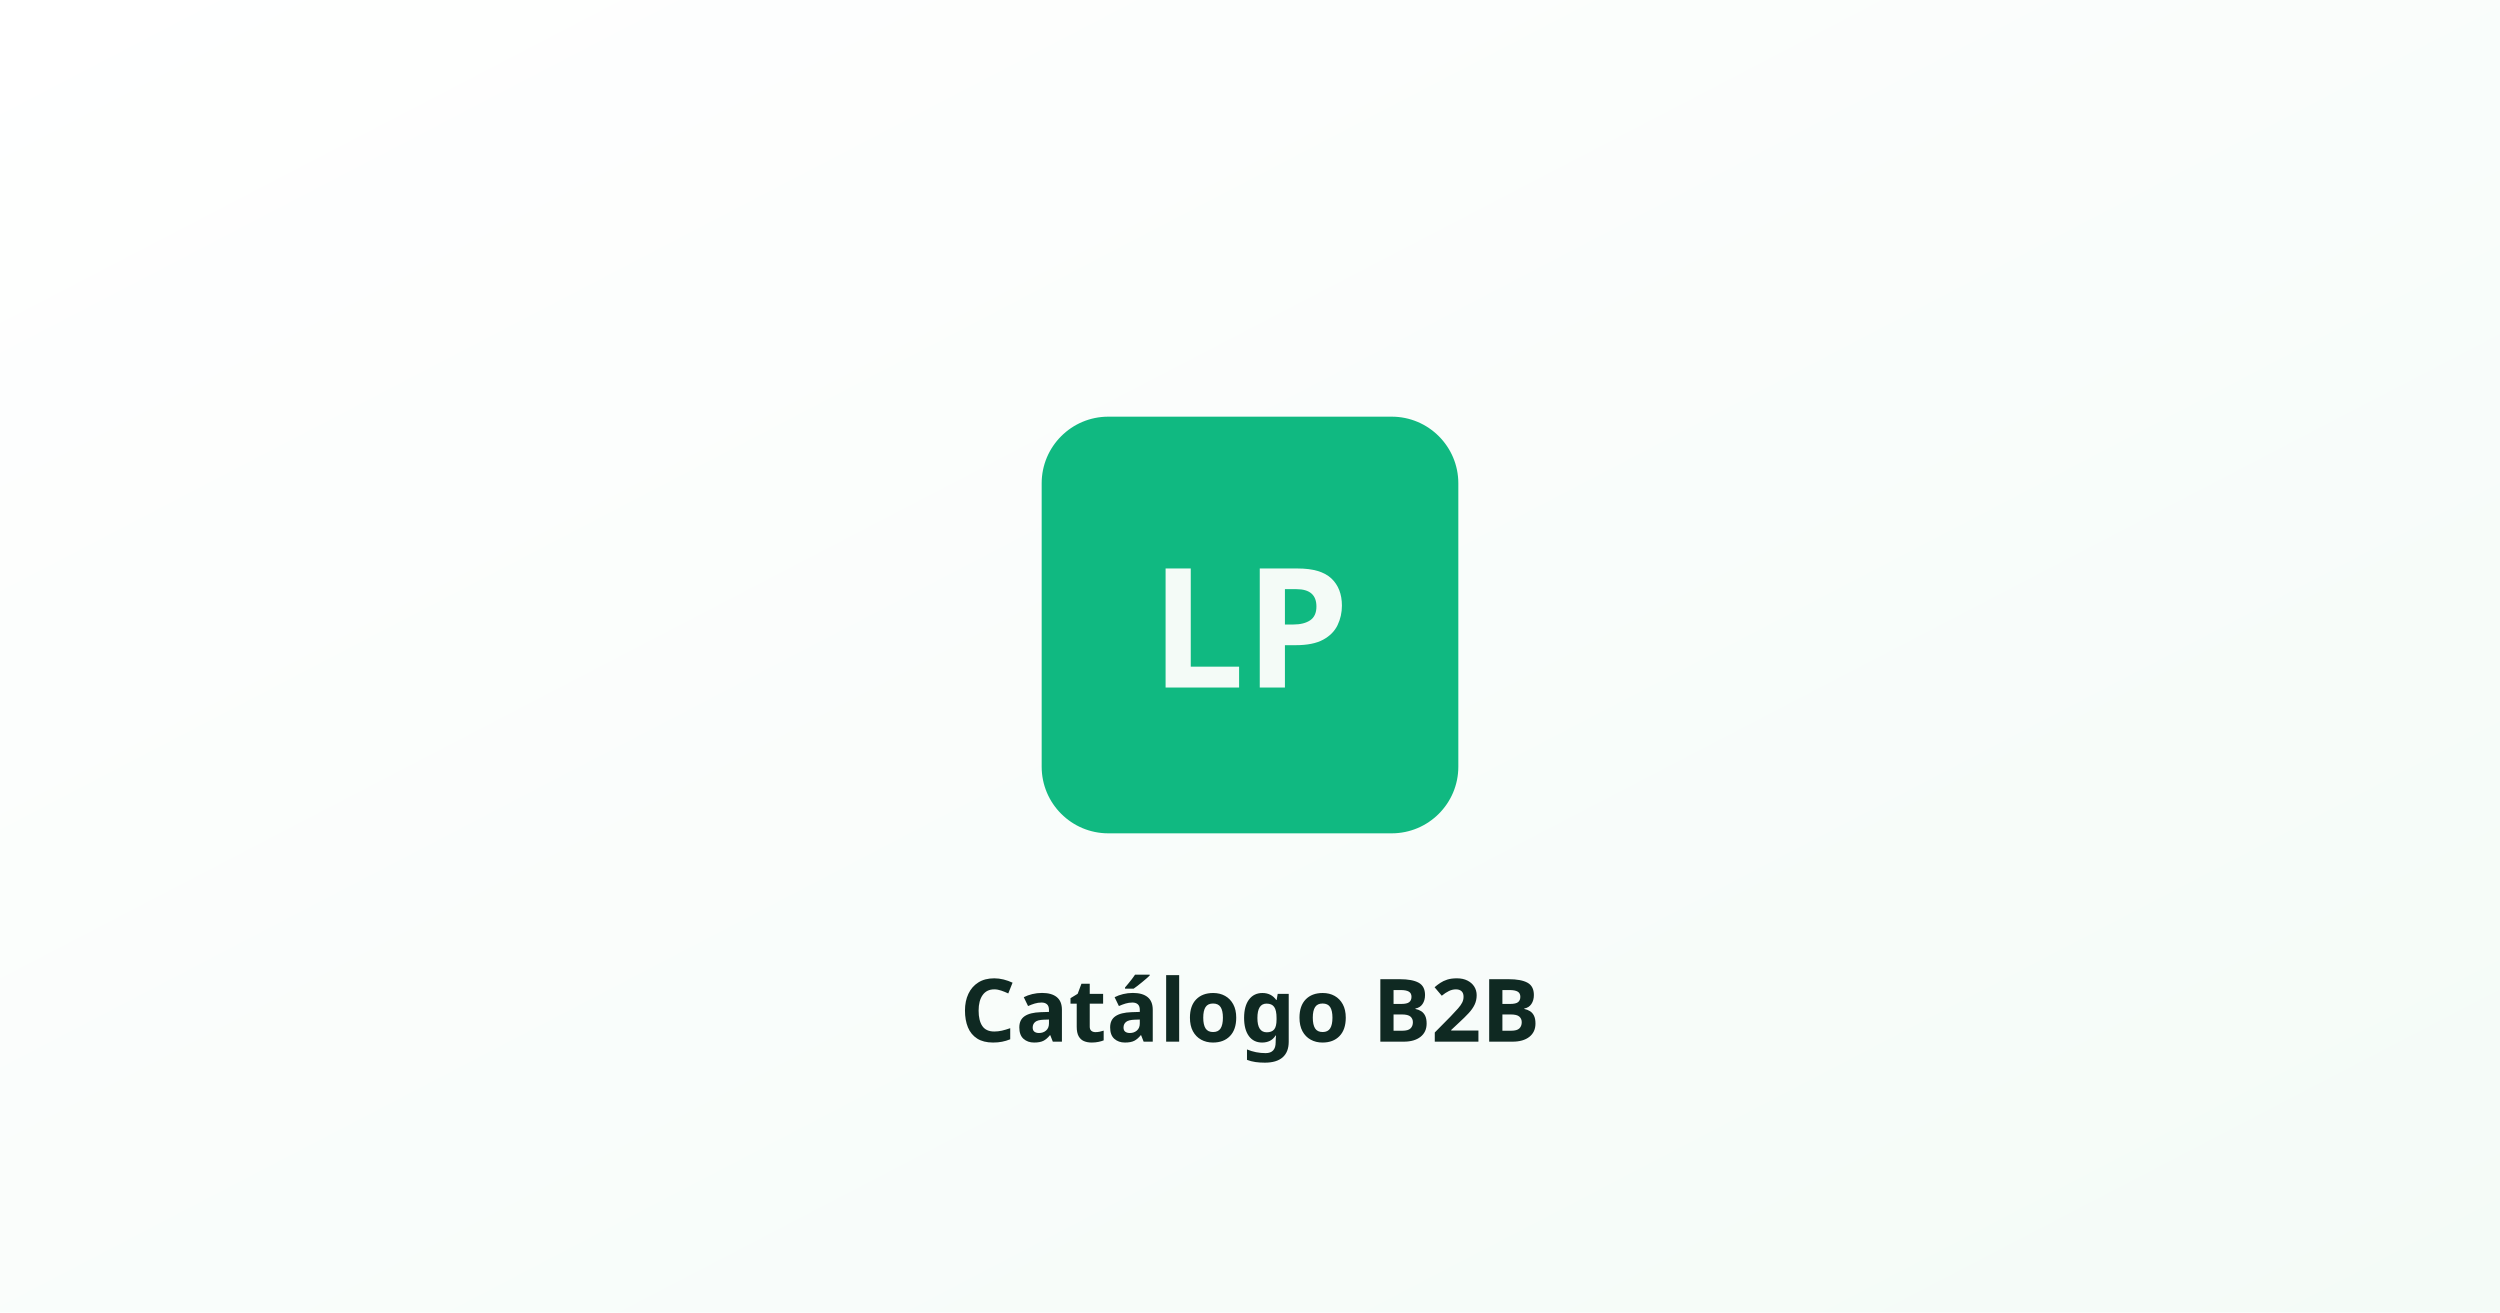
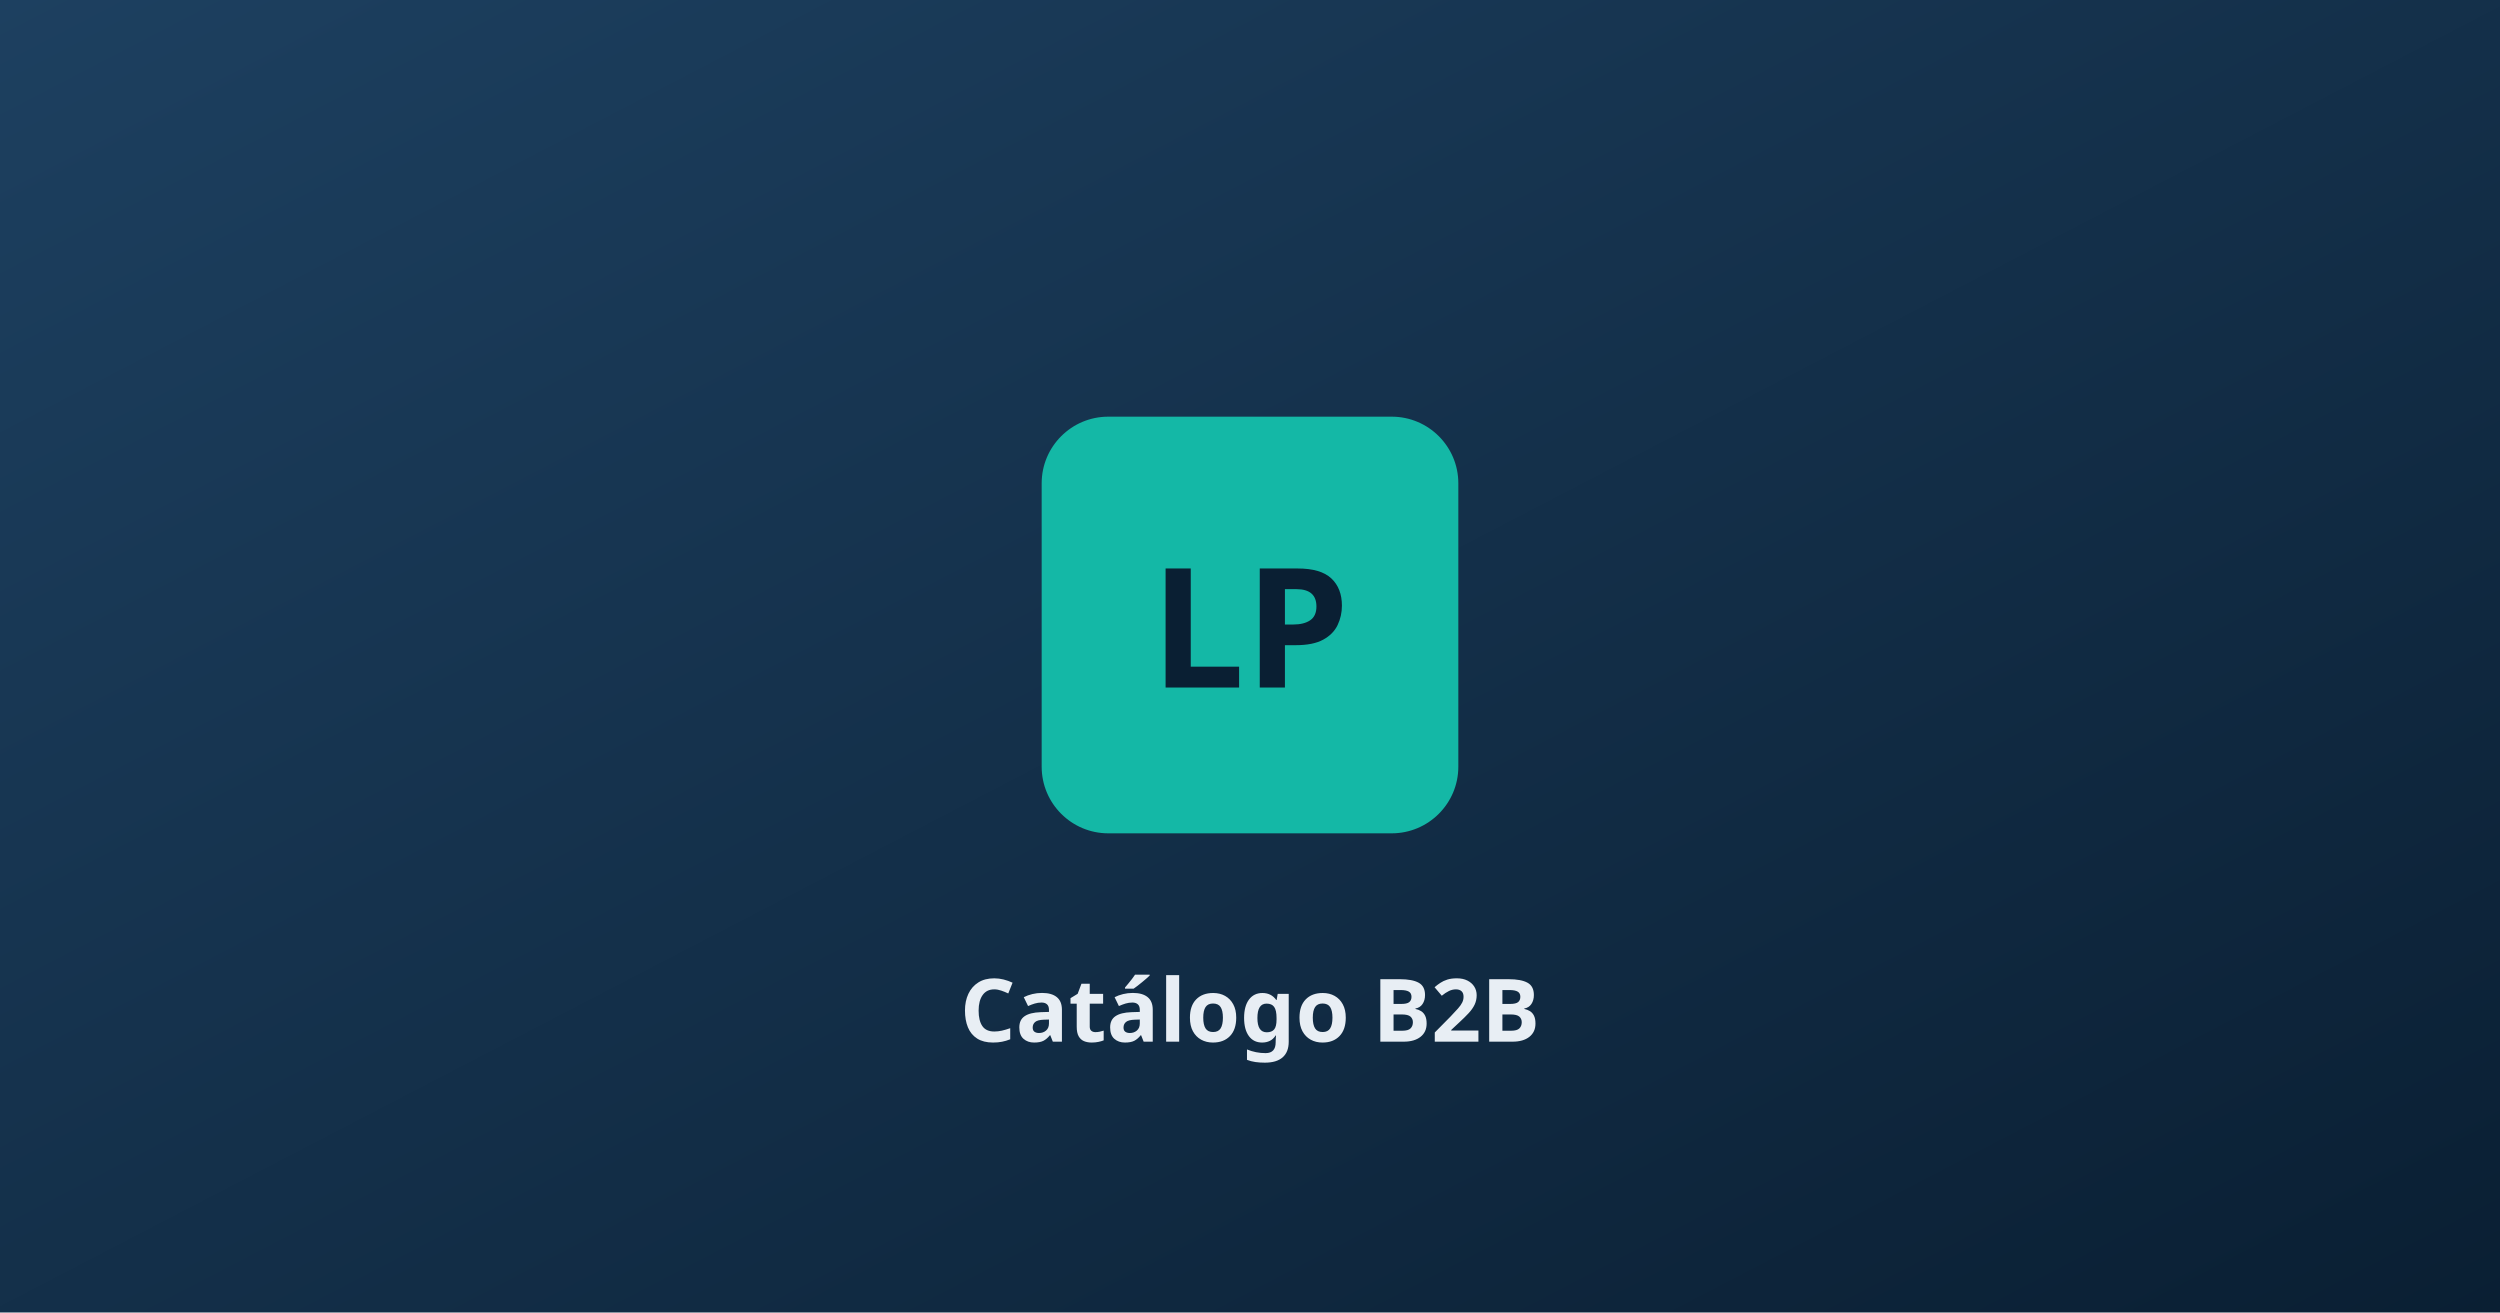
<svg xmlns="http://www.w3.org/2000/svg" viewBox="0 0 1200 630" width="1200" height="630">
  <defs>
    <linearGradient id="bg" x1="0" y1="0" x2="1" y2="1">
-       <stop offset="0%" stop-color="#ffffff" />
-       <stop offset="100%" stop-color="#f4fbf7" />
+       <stop offset="0%" stop-color="#1d4060" />
+       <stop offset="100%" stop-color="#0a1f33" />
    </linearGradient>
  </defs>
  <rect width="1200" height="630" fill="url(#bg)" />
-   <rect x="500" y="200" width="200" height="200" rx="32" fill="#10b981" />
-   <text x="600" y="330" font-family="system-ui, sans-serif" font-size="80" font-weight="800" fill="#f4fbf7" text-anchor="middle">LP</text>
-   <text x="600" y="500" font-family="system-ui, sans-serif" font-size="42" font-weight="600" fill="#0f2922" text-anchor="middle">Catálogo B2B</text>
+   <rect x="500" y="200" width="200" height="200" rx="32" fill="#14b8a6" />
+   <text x="600" y="330" font-family="system-ui, sans-serif" font-size="80" font-weight="800" fill="#0a1f33" text-anchor="middle">LP</text>
+   <text x="600" y="500" font-family="system-ui, sans-serif" font-size="42" font-weight="600" fill="#e8eef4" text-anchor="middle">Catálogo B2B</text>
</svg>
